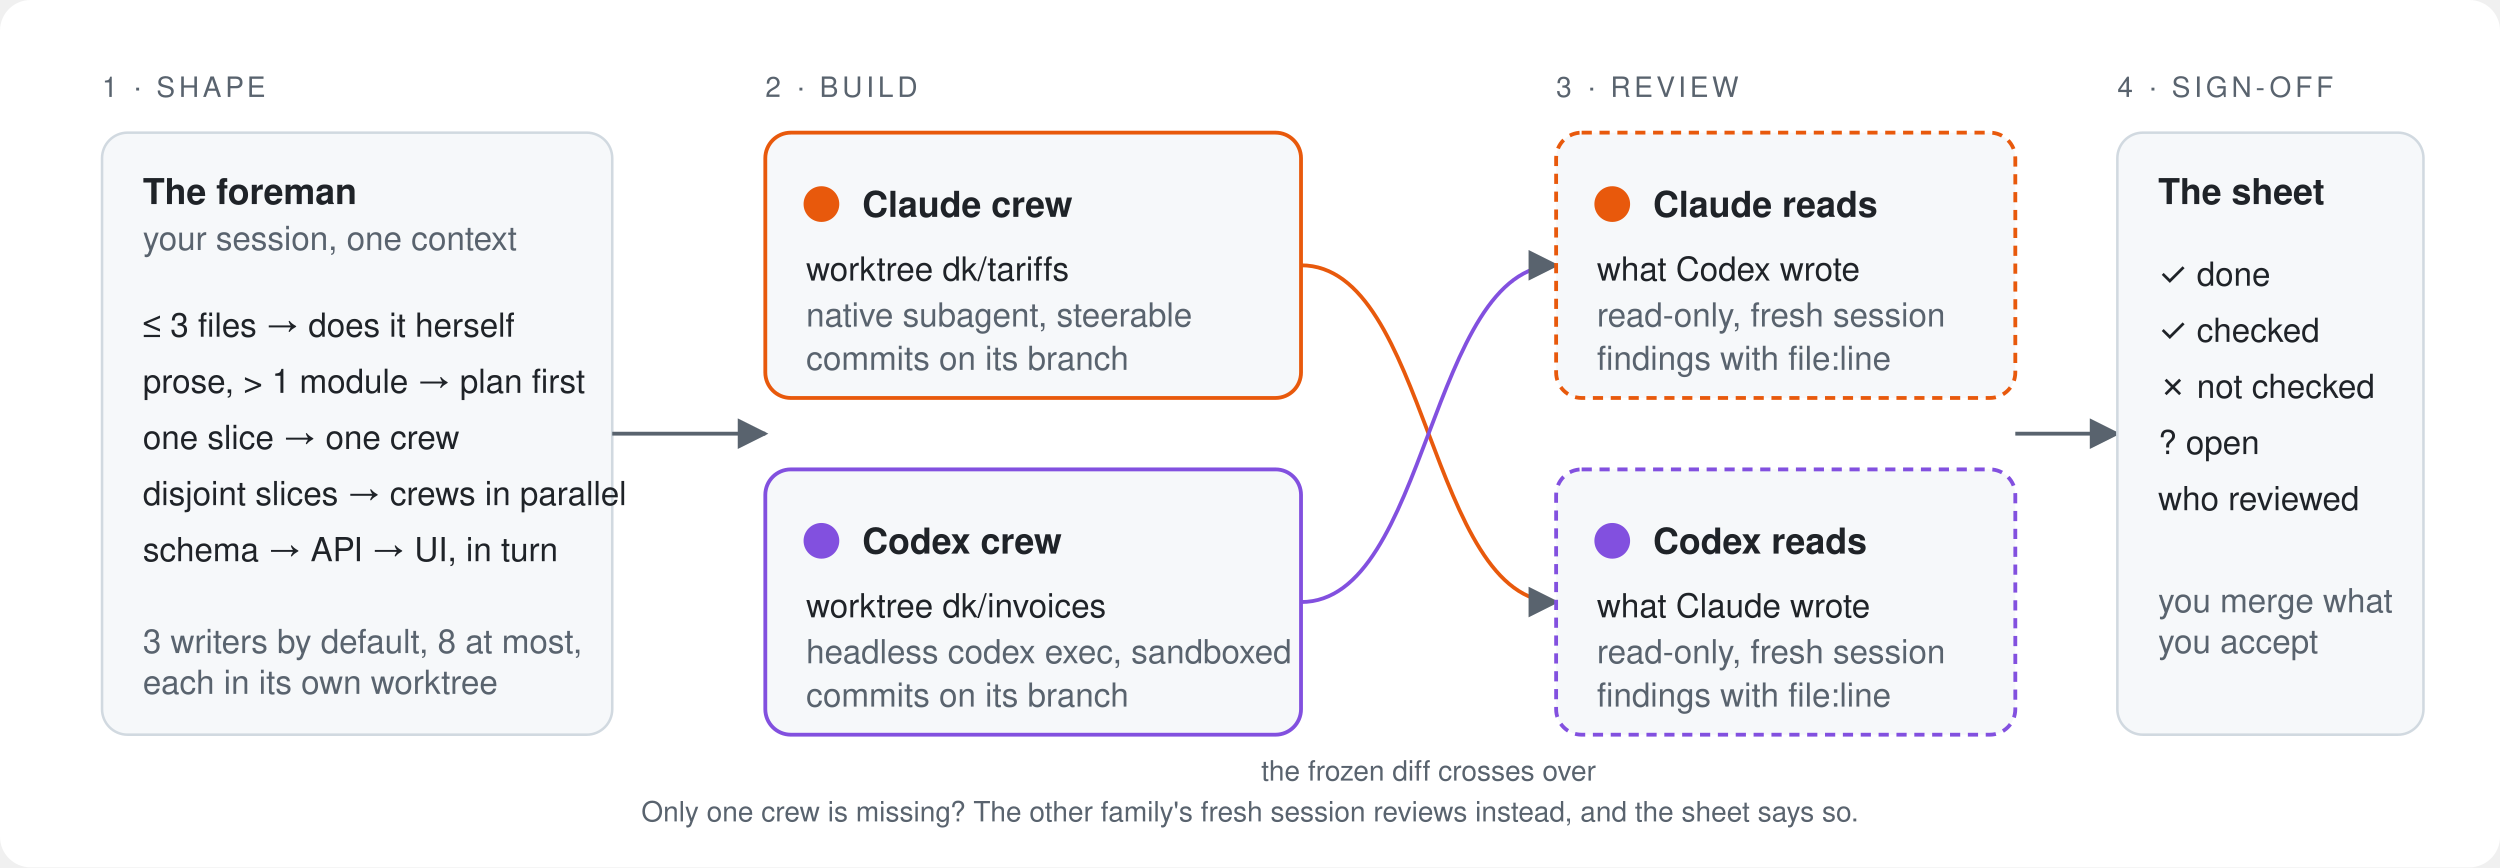
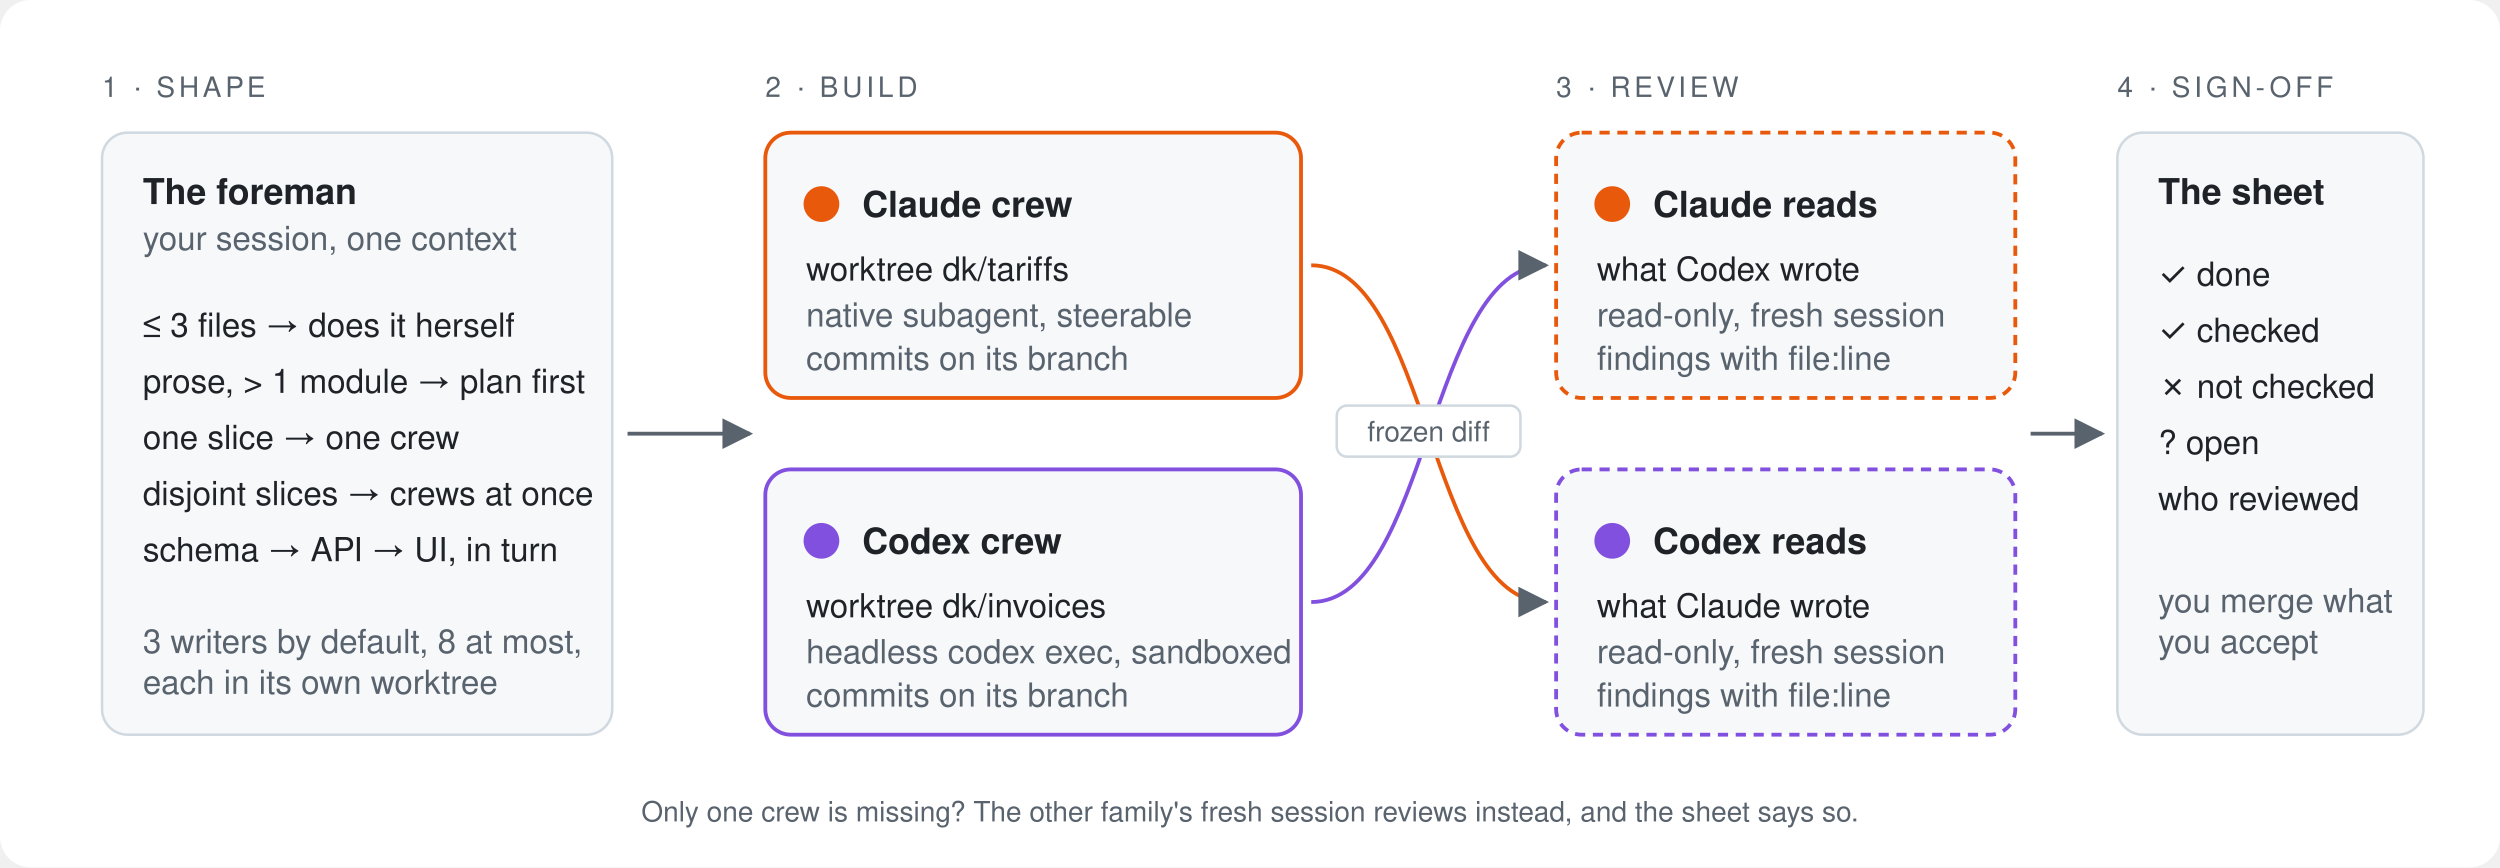
<svg xmlns="http://www.w3.org/2000/svg" width="980" height="340" viewBox="0 0 980 340" font-family="-apple-system, BlinkMacSystemFont, 'Segoe UI', Helvetica, Arial, sans-serif" font-size="13">
  <defs>
    <marker id="arrow" viewBox="0 0 10 10" refX="9" refY="5" markerWidth="8" markerHeight="8" orient="auto-start-reverse">
      <path d="M 0 0 L 10 5 L 0 10 z" fill="#59636e" />
    </marker>
  </defs>
  <rect width="980" height="340" fill="#ffffff" rx="12" />
  <text x="40" y="38" fill="#59636e" font-size="11" letter-spacing="1.5">1 · SHAPE</text>
  <rect x="40" y="52" width="200" height="236" rx="10" fill="#f6f8fa" stroke="#d1d9e0" />
  <text x="56" y="80" fill="#1f2328" font-weight="600" font-size="14">The foreman</text>
  <text x="56" y="98" fill="#59636e">your session, one context</text>
  <text x="56" y="132" fill="#1f2328">≤ 3 files → does it herself</text>
  <text x="56" y="154" fill="#1f2328">prose, &gt; 1 module → plan first</text>
  <text x="56" y="176" fill="#1f2328">one slice → one crew</text>
-   <text x="56" y="198" fill="#1f2328">disjoint slices → crews in parallel</text>
+   <text x="56" y="198" fill="#1f2328">disjoint slices → crews at once</text>
  <text x="56" y="220" fill="#1f2328">schema → API → UI, in turn</text>
  <text x="56" y="256" fill="#59636e">3 writers by default, 8 at most,</text>
  <text x="56" y="272" fill="#59636e">each in its own worktree</text>
-   <line x1="240" y1="170" x2="300" y2="170" stroke="#59636e" stroke-width="1.5" marker-end="url(#arrow)" />
+   <line x1="246" y1="170" x2="294" y2="170" stroke="#59636e" stroke-width="1.5" marker-end="url(#arrow)" />
  <text x="300" y="38" fill="#59636e" font-size="11" letter-spacing="1.5">2 · BUILD</text>
  <rect x="300" y="52" width="210" height="104" rx="10" fill="#f6f8fa" stroke="#e8590c" stroke-width="1.5" />
  <circle cx="322" cy="80" r="7" fill="#e8590c" />
  <text x="338" y="85" fill="#1f2328" font-weight="600" font-size="14">Claude crew</text>
  <text x="316" y="110" fill="#1f2328">worktree dk/tariffs</text>
  <text x="316" y="128" fill="#59636e">native subagent, steerable</text>
  <text x="316" y="145" fill="#59636e">commits on its branch</text>
  <rect x="300" y="184" width="210" height="104" rx="10" fill="#f6f8fa" stroke="#8250df" stroke-width="1.5" />
  <circle cx="322" cy="212" r="7" fill="#8250df" />
  <text x="338" y="217" fill="#1f2328" font-weight="600" font-size="14">Codex crew</text>
  <text x="316" y="242" fill="#1f2328">worktree dk/invoices</text>
  <text x="316" y="260" fill="#59636e">headless codex exec, sandboxed</text>
  <text x="316" y="277" fill="#59636e">commits on its branch</text>
-   <path d="M 510 104 C 560 104, 560 236, 610 236" fill="none" stroke="#e8590c" stroke-width="1.5" marker-end="url(#arrow)" />
-   <path d="M 510 236 C 560 236, 560 104, 610 104" fill="none" stroke="#8250df" stroke-width="1.5" marker-end="url(#arrow)" />
-   <text x="560" y="306" fill="#59636e" text-anchor="middle" font-size="11">the frozen diff crosses over</text>
+   <path d="M 514 104 C 560 104, 560 236, 606 236" fill="none" stroke="#e8590c" stroke-width="1.5" marker-end="url(#arrow)" />
+   <path d="M 514 236 C 560 236, 560 104, 606 104" fill="none" stroke="#8250df" stroke-width="1.5" marker-end="url(#arrow)" />
+   <rect x="524" y="159" width="72" height="20" rx="4" fill="#ffffff" stroke="#d1d9e0" />
+   <text x="560" y="173" fill="#59636e" text-anchor="middle" font-size="11">frozen diff</text>
  <text x="610" y="38" fill="#59636e" font-size="11" letter-spacing="1.5">3 · REVIEW</text>
  <rect x="610" y="52" width="180" height="104" rx="10" fill="#f6f8fa" stroke="#e8590c" stroke-width="1.5" stroke-dasharray="4 3" />
  <circle cx="632" cy="80" r="7" fill="#e8590c" />
  <text x="648" y="85" fill="#1f2328" font-weight="600" font-size="14">Claude reads</text>
  <text x="626" y="110" fill="#1f2328">what Codex wrote</text>
  <text x="626" y="128" fill="#59636e">read-only, fresh session</text>
  <text x="626" y="145" fill="#59636e">findings with file:line</text>
  <rect x="610" y="184" width="180" height="104" rx="10" fill="#f6f8fa" stroke="#8250df" stroke-width="1.5" stroke-dasharray="4 3" />
  <circle cx="632" cy="212" r="7" fill="#8250df" />
  <text x="648" y="217" fill="#1f2328" font-weight="600" font-size="14">Codex reads</text>
  <text x="626" y="242" fill="#1f2328">what Claude wrote</text>
  <text x="626" y="260" fill="#59636e">read-only, fresh session</text>
  <text x="626" y="277" fill="#59636e">findings with file:line</text>
-   <line x1="790" y1="170" x2="830" y2="170" stroke="#59636e" stroke-width="1.5" marker-end="url(#arrow)" />
+   <line x1="796" y1="170" x2="824" y2="170" stroke="#59636e" stroke-width="1.5" marker-end="url(#arrow)" />
  <text x="830" y="38" fill="#59636e" font-size="11" letter-spacing="1.5">4 · SIGN-OFF</text>
  <rect x="830" y="52" width="120" height="236" rx="10" fill="#f6f8fa" stroke="#d1d9e0" />
  <text x="846" y="80" fill="#1f2328" font-weight="600" font-size="14">The sheet</text>
  <text x="846" y="112" fill="#1f2328">✓ done</text>
  <text x="846" y="134" fill="#1f2328">✓ checked</text>
  <text x="846" y="156" fill="#1f2328">✗ not checked</text>
  <text x="846" y="178" fill="#1f2328">? open</text>
  <text x="846" y="200" fill="#1f2328">who reviewed</text>
  <text x="846" y="240" fill="#59636e">you merge what</text>
  <text x="846" y="256" fill="#59636e">you accept</text>
  <text x="490" y="322" fill="#59636e" text-anchor="middle" font-size="11">Only one crew is missing? The other family's fresh session reviews instead, and the sheet says so.</text>
</svg>
